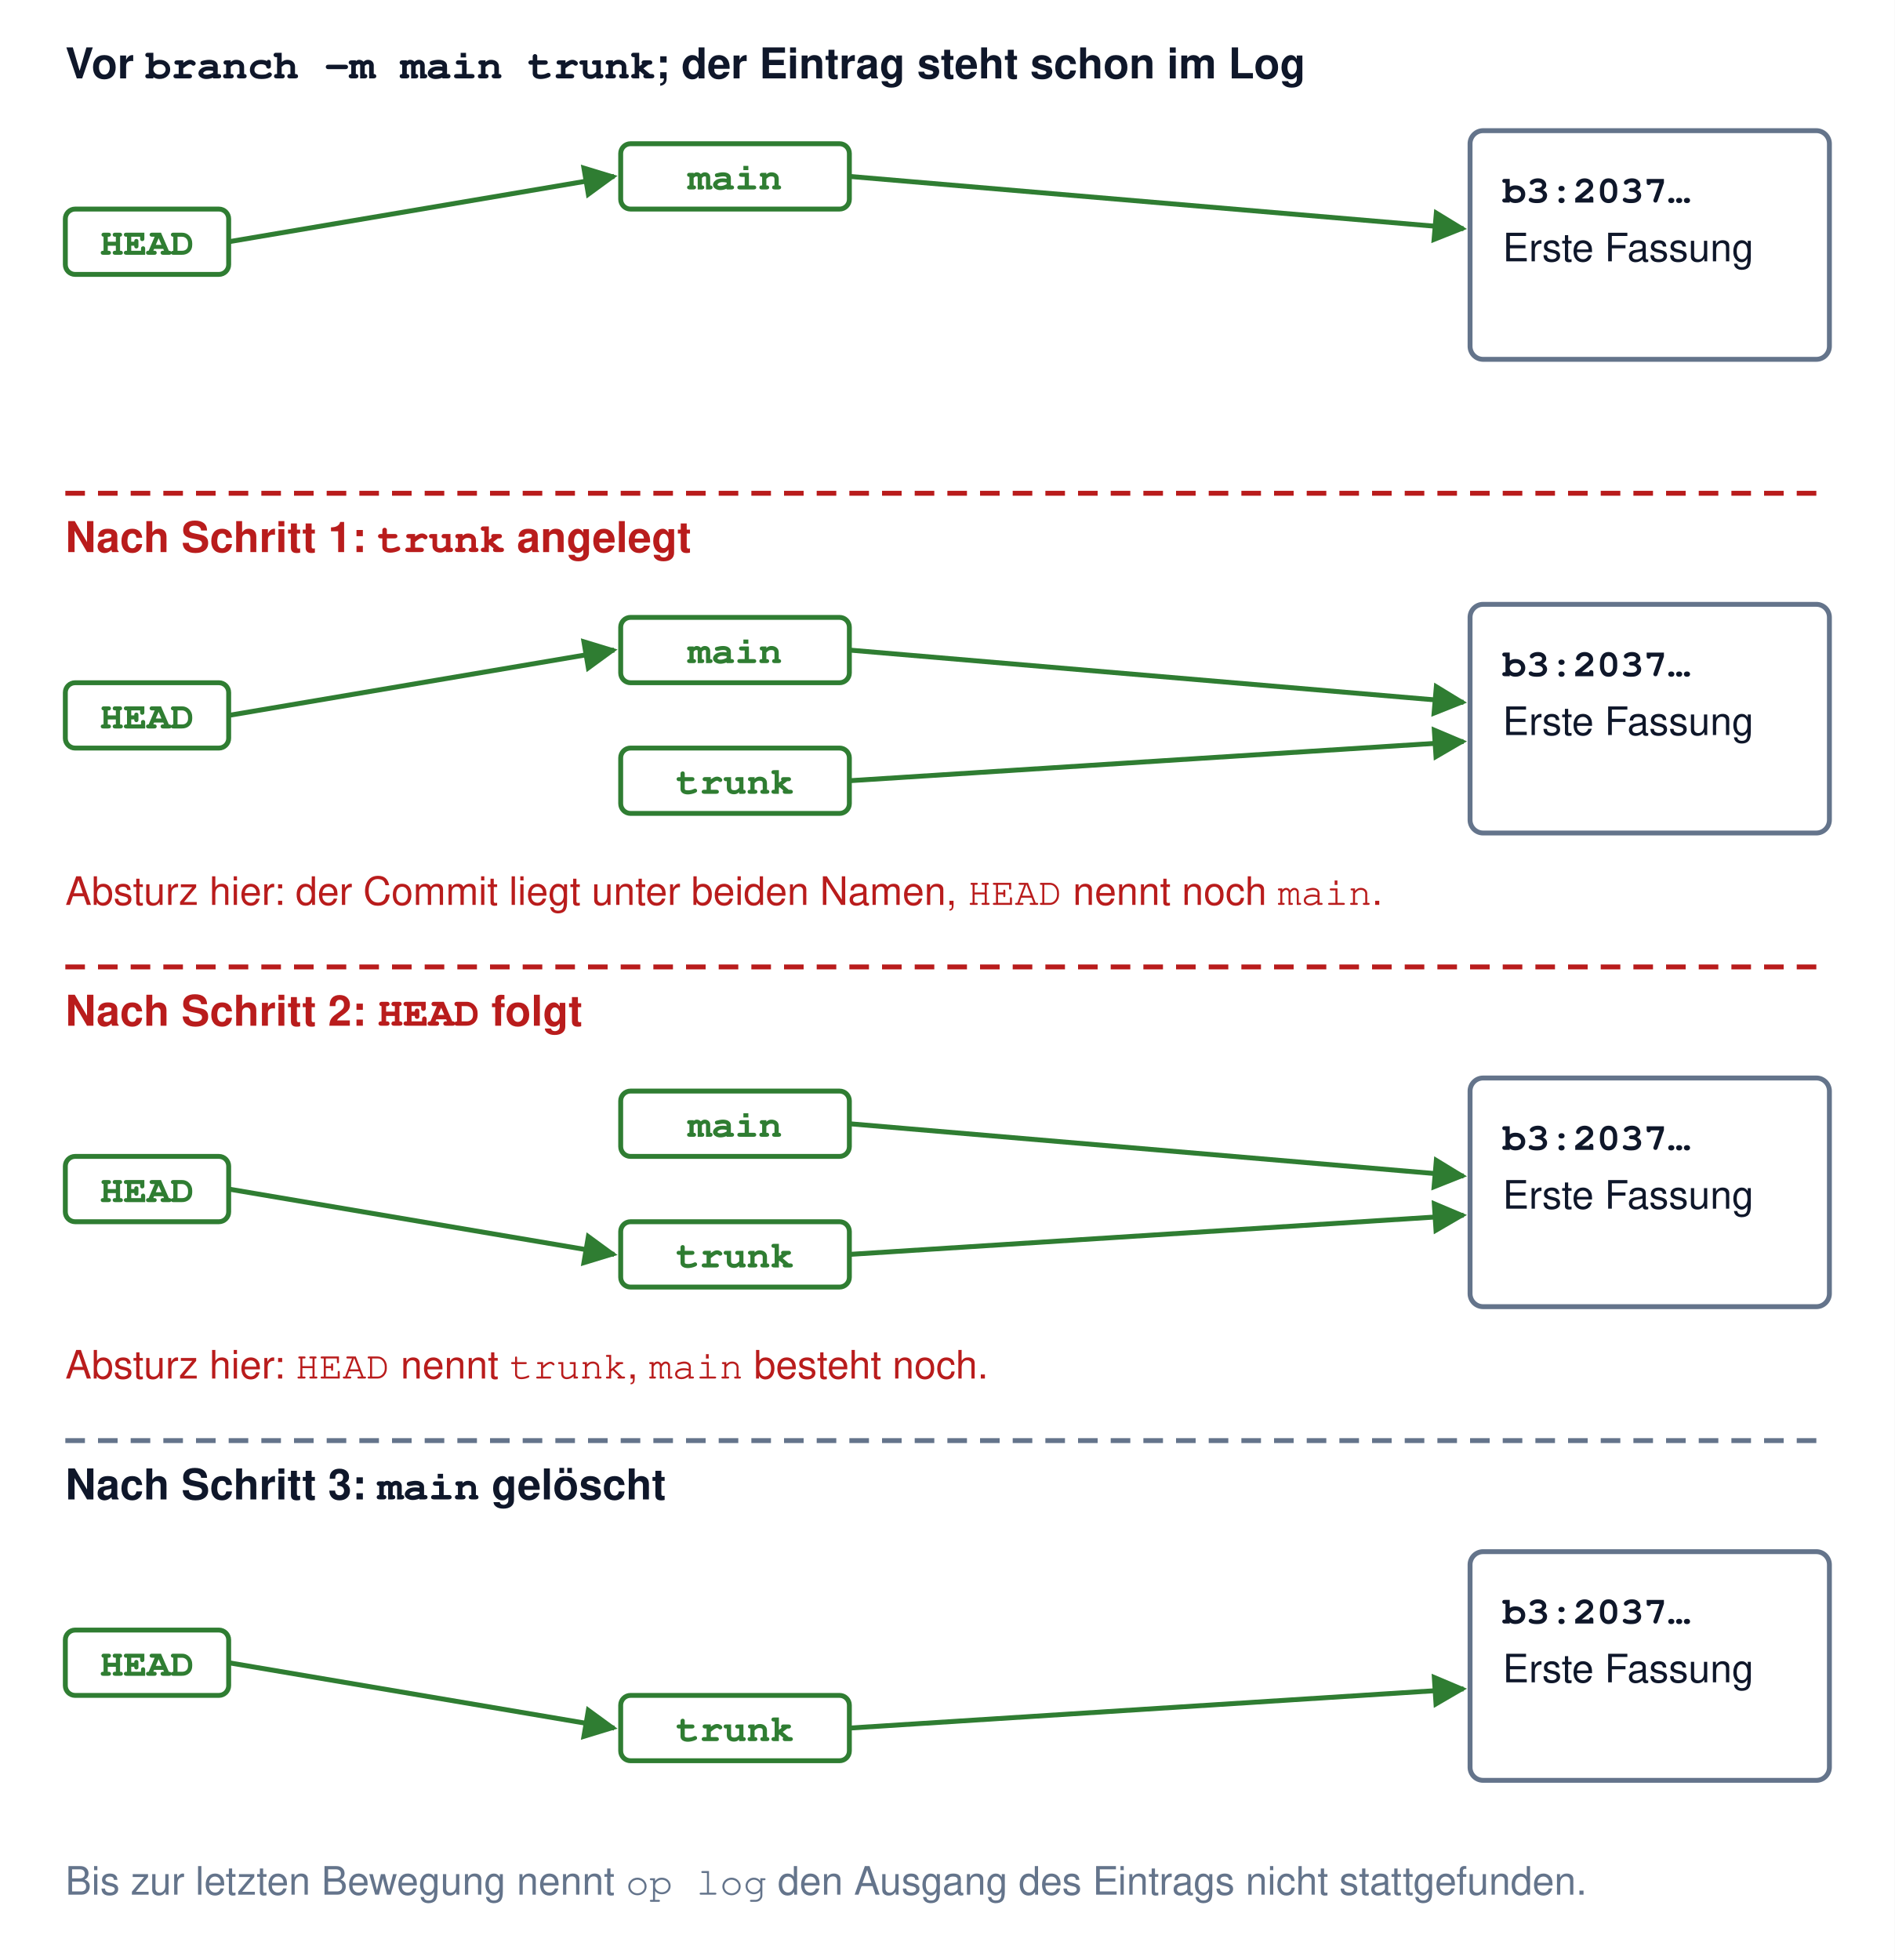
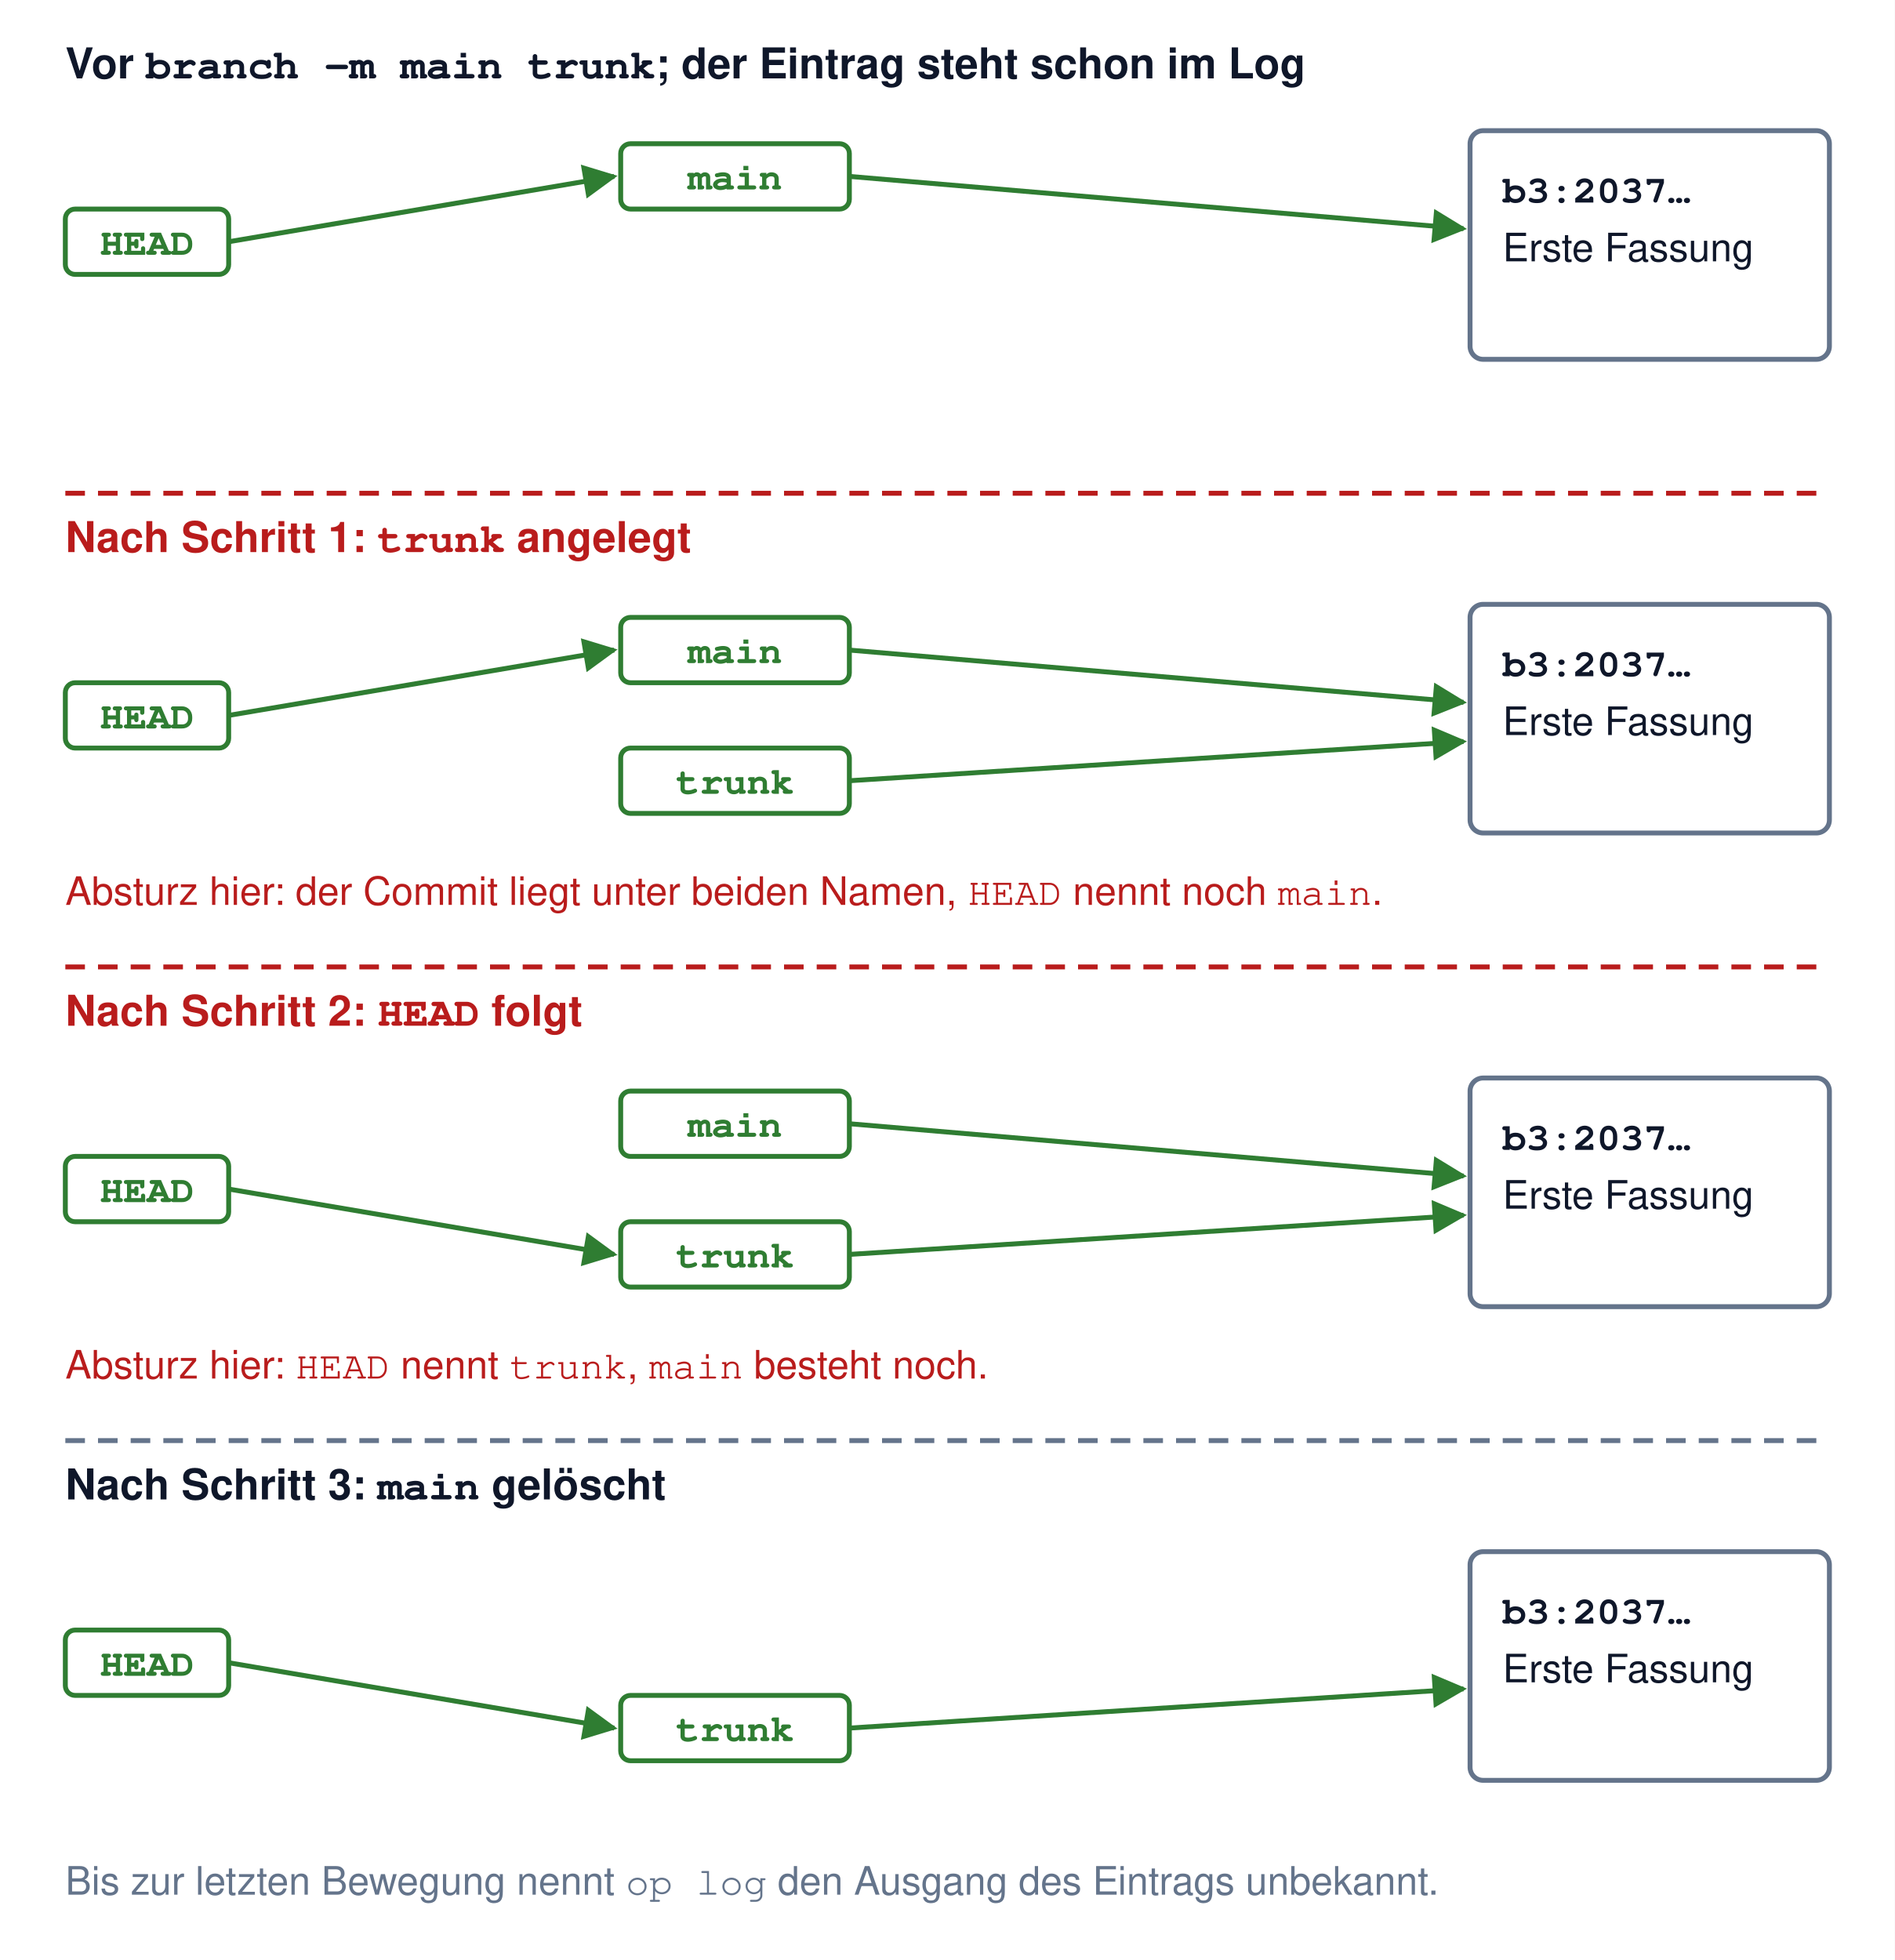
<svg xmlns="http://www.w3.org/2000/svg" viewBox="0 0 580 600" font-family="Helvetica, Arial, sans-serif">
  <defs>
    <marker id="arrow-green" viewBox="0 0 10 10" refX="9" refY="5" markerWidth="7" markerHeight="7" orient="auto">
      <path d="M0,0 L10,5 L0,10 z" fill="#2F7D32" />
    </marker>
  </defs>
  <rect x="0" y="0" width="580" height="600" fill="#FFFFFF" />
  <text x="20" y="24" font-size="13" font-weight="bold" fill="#0F172A">Vor <tspan font-family="Courier, monospace">branch -m main trunk</tspan>; der Eintrag steht schon im Log</text>
  <rect x="450" y="40" width="110" height="70" rx="4" stroke="#64748B" stroke-width="1.5" fill="#FFFFFF" />
  <text x="460" y="62" font-family="Courier, monospace" font-size="12" font-weight="bold" fill="#0F172A">b3:2037…</text>
  <text x="460" y="80" font-size="12" fill="#0F172A">Erste Fassung</text>
  <rect x="20" y="64" width="50" height="20" rx="3" stroke="#2F7D32" stroke-width="1.5" fill="#FFFFFF" />
  <text x="45" y="78" font-family="Courier, monospace" font-size="12" font-weight="bold" fill="#2F7D32" text-anchor="middle">HEAD</text>
  <rect x="190" y="44" width="70" height="20" rx="3" stroke="#2F7D32" stroke-width="1.5" fill="#FFFFFF" />
  <text x="225" y="58" font-family="Courier, monospace" font-size="12" font-weight="bold" fill="#2F7D32" text-anchor="middle">main</text>
  <line x1="260" y1="54" x2="448" y2="70" stroke="#2F7D32" stroke-width="1.5" marker-end="url(#arrow-green)" />
  <line x1="70" y1="74" x2="188" y2="54" stroke="#2F7D32" stroke-width="1.5" marker-end="url(#arrow-green)" />
  <line x1="20" y1="151" x2="560" y2="151" stroke="#B91C1C" stroke-width="1.5" stroke-dasharray="6 4" />
  <text x="20" y="169" font-size="13" font-weight="bold" fill="#B91C1C">Nach Schritt 1: <tspan font-family="Courier, monospace">trunk</tspan> angelegt</text>
  <rect x="450" y="185" width="110" height="70" rx="4" stroke="#64748B" stroke-width="1.5" fill="#FFFFFF" />
  <text x="460" y="207" font-family="Courier, monospace" font-size="12" font-weight="bold" fill="#0F172A">b3:2037…</text>
  <text x="460" y="225" font-size="12" fill="#0F172A">Erste Fassung</text>
  <rect x="20" y="209" width="50" height="20" rx="3" stroke="#2F7D32" stroke-width="1.5" fill="#FFFFFF" />
  <text x="45" y="223" font-family="Courier, monospace" font-size="12" font-weight="bold" fill="#2F7D32" text-anchor="middle">HEAD</text>
  <rect x="190" y="189" width="70" height="20" rx="3" stroke="#2F7D32" stroke-width="1.5" fill="#FFFFFF" />
  <text x="225" y="203" font-family="Courier, monospace" font-size="12" font-weight="bold" fill="#2F7D32" text-anchor="middle">main</text>
  <line x1="260" y1="199" x2="448" y2="215" stroke="#2F7D32" stroke-width="1.5" marker-end="url(#arrow-green)" />
  <rect x="190" y="229" width="70" height="20" rx="3" stroke="#2F7D32" stroke-width="1.5" fill="#FFFFFF" />
  <text x="225" y="243" font-family="Courier, monospace" font-size="12" font-weight="bold" fill="#2F7D32" text-anchor="middle">trunk</text>
  <line x1="260" y1="239" x2="448" y2="227" stroke="#2F7D32" stroke-width="1.5" marker-end="url(#arrow-green)" />
  <line x1="70" y1="219" x2="188" y2="199" stroke="#2F7D32" stroke-width="1.5" marker-end="url(#arrow-green)" />
  <text x="20" y="277" font-size="12" fill="#B91C1C">Absturz hier: der Commit liegt unter beiden Namen, <tspan font-family="Courier, monospace">HEAD</tspan> nennt noch <tspan font-family="Courier, monospace">main</tspan>.</text>
  <line x1="20" y1="296" x2="560" y2="296" stroke="#B91C1C" stroke-width="1.5" stroke-dasharray="6 4" />
  <text x="20" y="314" font-size="13" font-weight="bold" fill="#B91C1C">Nach Schritt 2: <tspan font-family="Courier, monospace">HEAD</tspan> folgt</text>
  <rect x="450" y="330" width="110" height="70" rx="4" stroke="#64748B" stroke-width="1.5" fill="#FFFFFF" />
  <text x="460" y="352" font-family="Courier, monospace" font-size="12" font-weight="bold" fill="#0F172A">b3:2037…</text>
  <text x="460" y="370" font-size="12" fill="#0F172A">Erste Fassung</text>
  <rect x="20" y="354" width="50" height="20" rx="3" stroke="#2F7D32" stroke-width="1.5" fill="#FFFFFF" />
  <text x="45" y="368" font-family="Courier, monospace" font-size="12" font-weight="bold" fill="#2F7D32" text-anchor="middle">HEAD</text>
  <rect x="190" y="334" width="70" height="20" rx="3" stroke="#2F7D32" stroke-width="1.5" fill="#FFFFFF" />
  <text x="225" y="348" font-family="Courier, monospace" font-size="12" font-weight="bold" fill="#2F7D32" text-anchor="middle">main</text>
  <line x1="260" y1="344" x2="448" y2="360" stroke="#2F7D32" stroke-width="1.5" marker-end="url(#arrow-green)" />
  <rect x="190" y="374" width="70" height="20" rx="3" stroke="#2F7D32" stroke-width="1.5" fill="#FFFFFF" />
  <text x="225" y="388" font-family="Courier, monospace" font-size="12" font-weight="bold" fill="#2F7D32" text-anchor="middle">trunk</text>
  <line x1="260" y1="384" x2="448" y2="372" stroke="#2F7D32" stroke-width="1.5" marker-end="url(#arrow-green)" />
  <line x1="70" y1="364" x2="188" y2="384" stroke="#2F7D32" stroke-width="1.5" marker-end="url(#arrow-green)" />
  <text x="20" y="422" font-size="12" fill="#B91C1C">Absturz hier: <tspan font-family="Courier, monospace">HEAD</tspan> nennt <tspan font-family="Courier, monospace">trunk</tspan>, <tspan font-family="Courier, monospace">main</tspan> besteht noch.</text>
  <line x1="20" y1="441" x2="560" y2="441" stroke="#64748B" stroke-width="1.5" stroke-dasharray="6 4" />
  <text x="20" y="459" font-size="13" font-weight="bold" fill="#0F172A">Nach Schritt 3: <tspan font-family="Courier, monospace">main</tspan> gelöscht</text>
  <rect x="450" y="475" width="110" height="70" rx="4" stroke="#64748B" stroke-width="1.5" fill="#FFFFFF" />
  <text x="460" y="497" font-family="Courier, monospace" font-size="12" font-weight="bold" fill="#0F172A">b3:2037…</text>
  <text x="460" y="515" font-size="12" fill="#0F172A">Erste Fassung</text>
  <rect x="20" y="499" width="50" height="20" rx="3" stroke="#2F7D32" stroke-width="1.5" fill="#FFFFFF" />
  <text x="45" y="513" font-family="Courier, monospace" font-size="12" font-weight="bold" fill="#2F7D32" text-anchor="middle">HEAD</text>
  <rect x="190" y="519" width="70" height="20" rx="3" stroke="#2F7D32" stroke-width="1.5" fill="#FFFFFF" />
  <text x="225" y="533" font-family="Courier, monospace" font-size="12" font-weight="bold" fill="#2F7D32" text-anchor="middle">trunk</text>
  <line x1="260" y1="529" x2="448" y2="517" stroke="#2F7D32" stroke-width="1.5" marker-end="url(#arrow-green)" />
  <line x1="70" y1="509" x2="188" y2="529" stroke="#2F7D32" stroke-width="1.5" marker-end="url(#arrow-green)" />
-   <text x="20" y="580" font-size="12" fill="#64748B">Bis zur letzten Bewegung nennt <tspan font-family="Courier, monospace">op log</tspan> den Ausgang des Eintrags nicht stattgefunden.</text>
+   <text x="20" y="580" font-size="12" fill="#64748B">Bis zur letzten Bewegung nennt <tspan font-family="Courier, monospace">op log</tspan> den Ausgang des Eintrags unbekannt.</text>
</svg>
